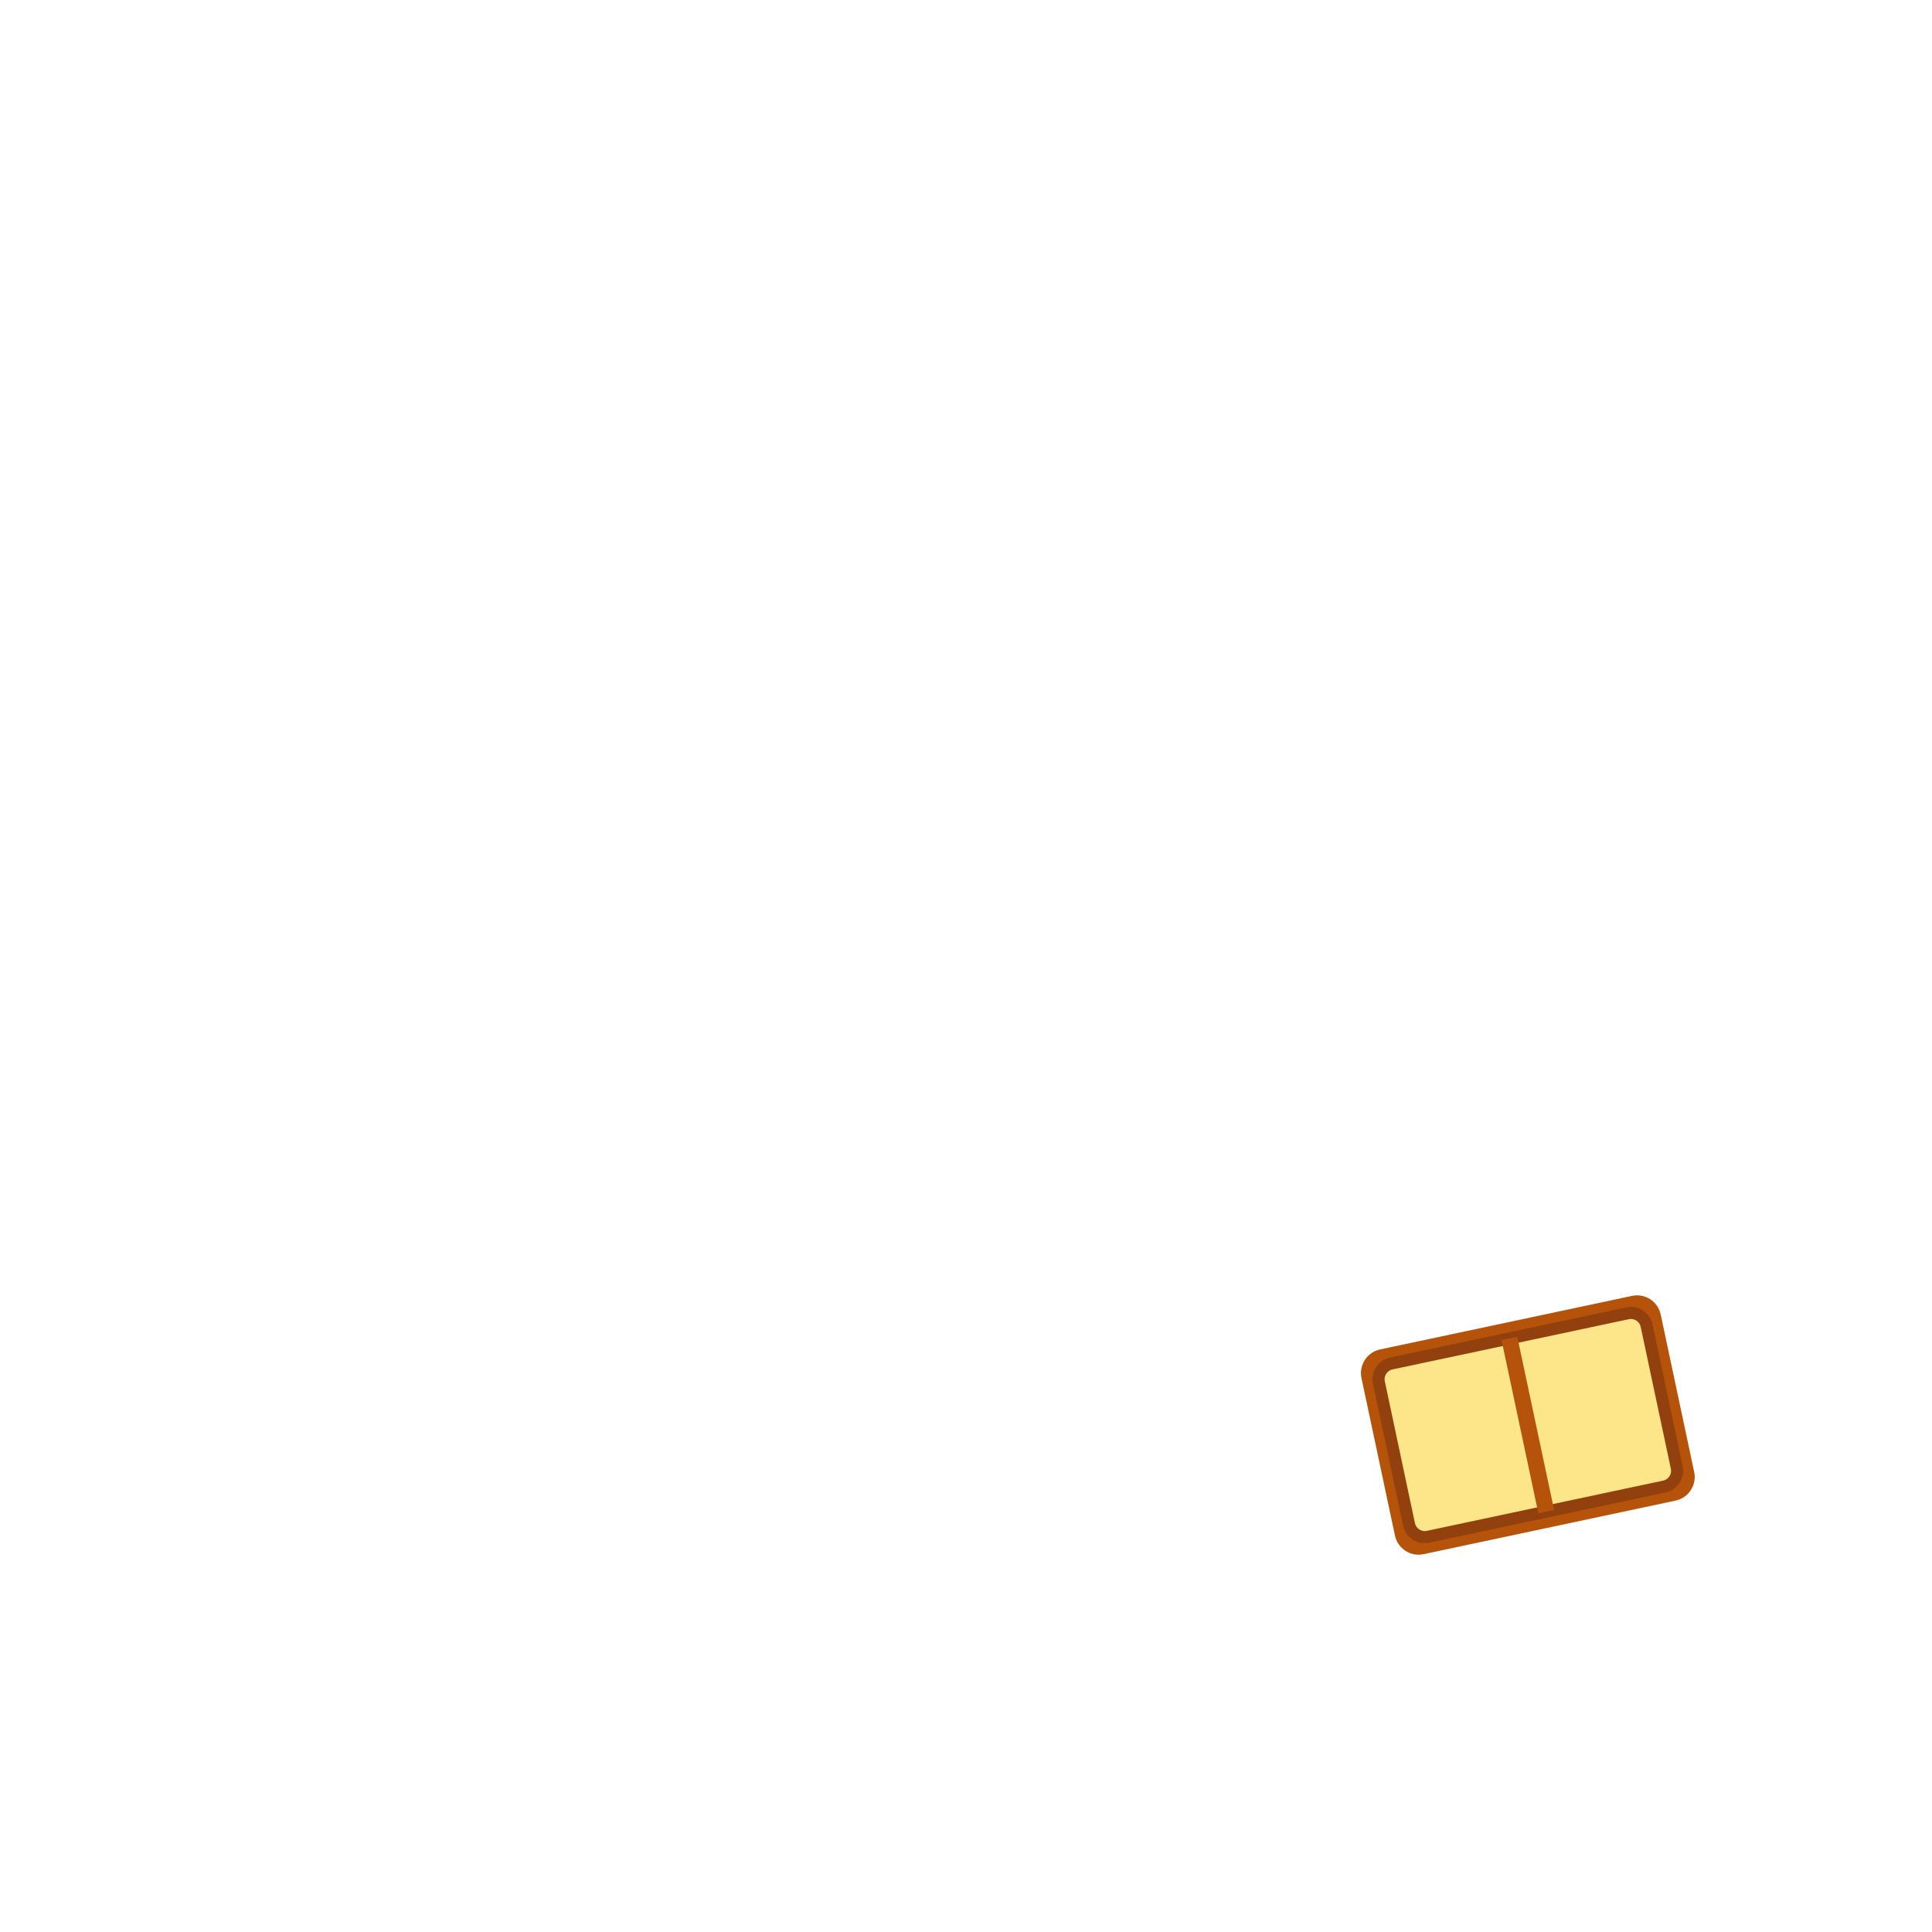
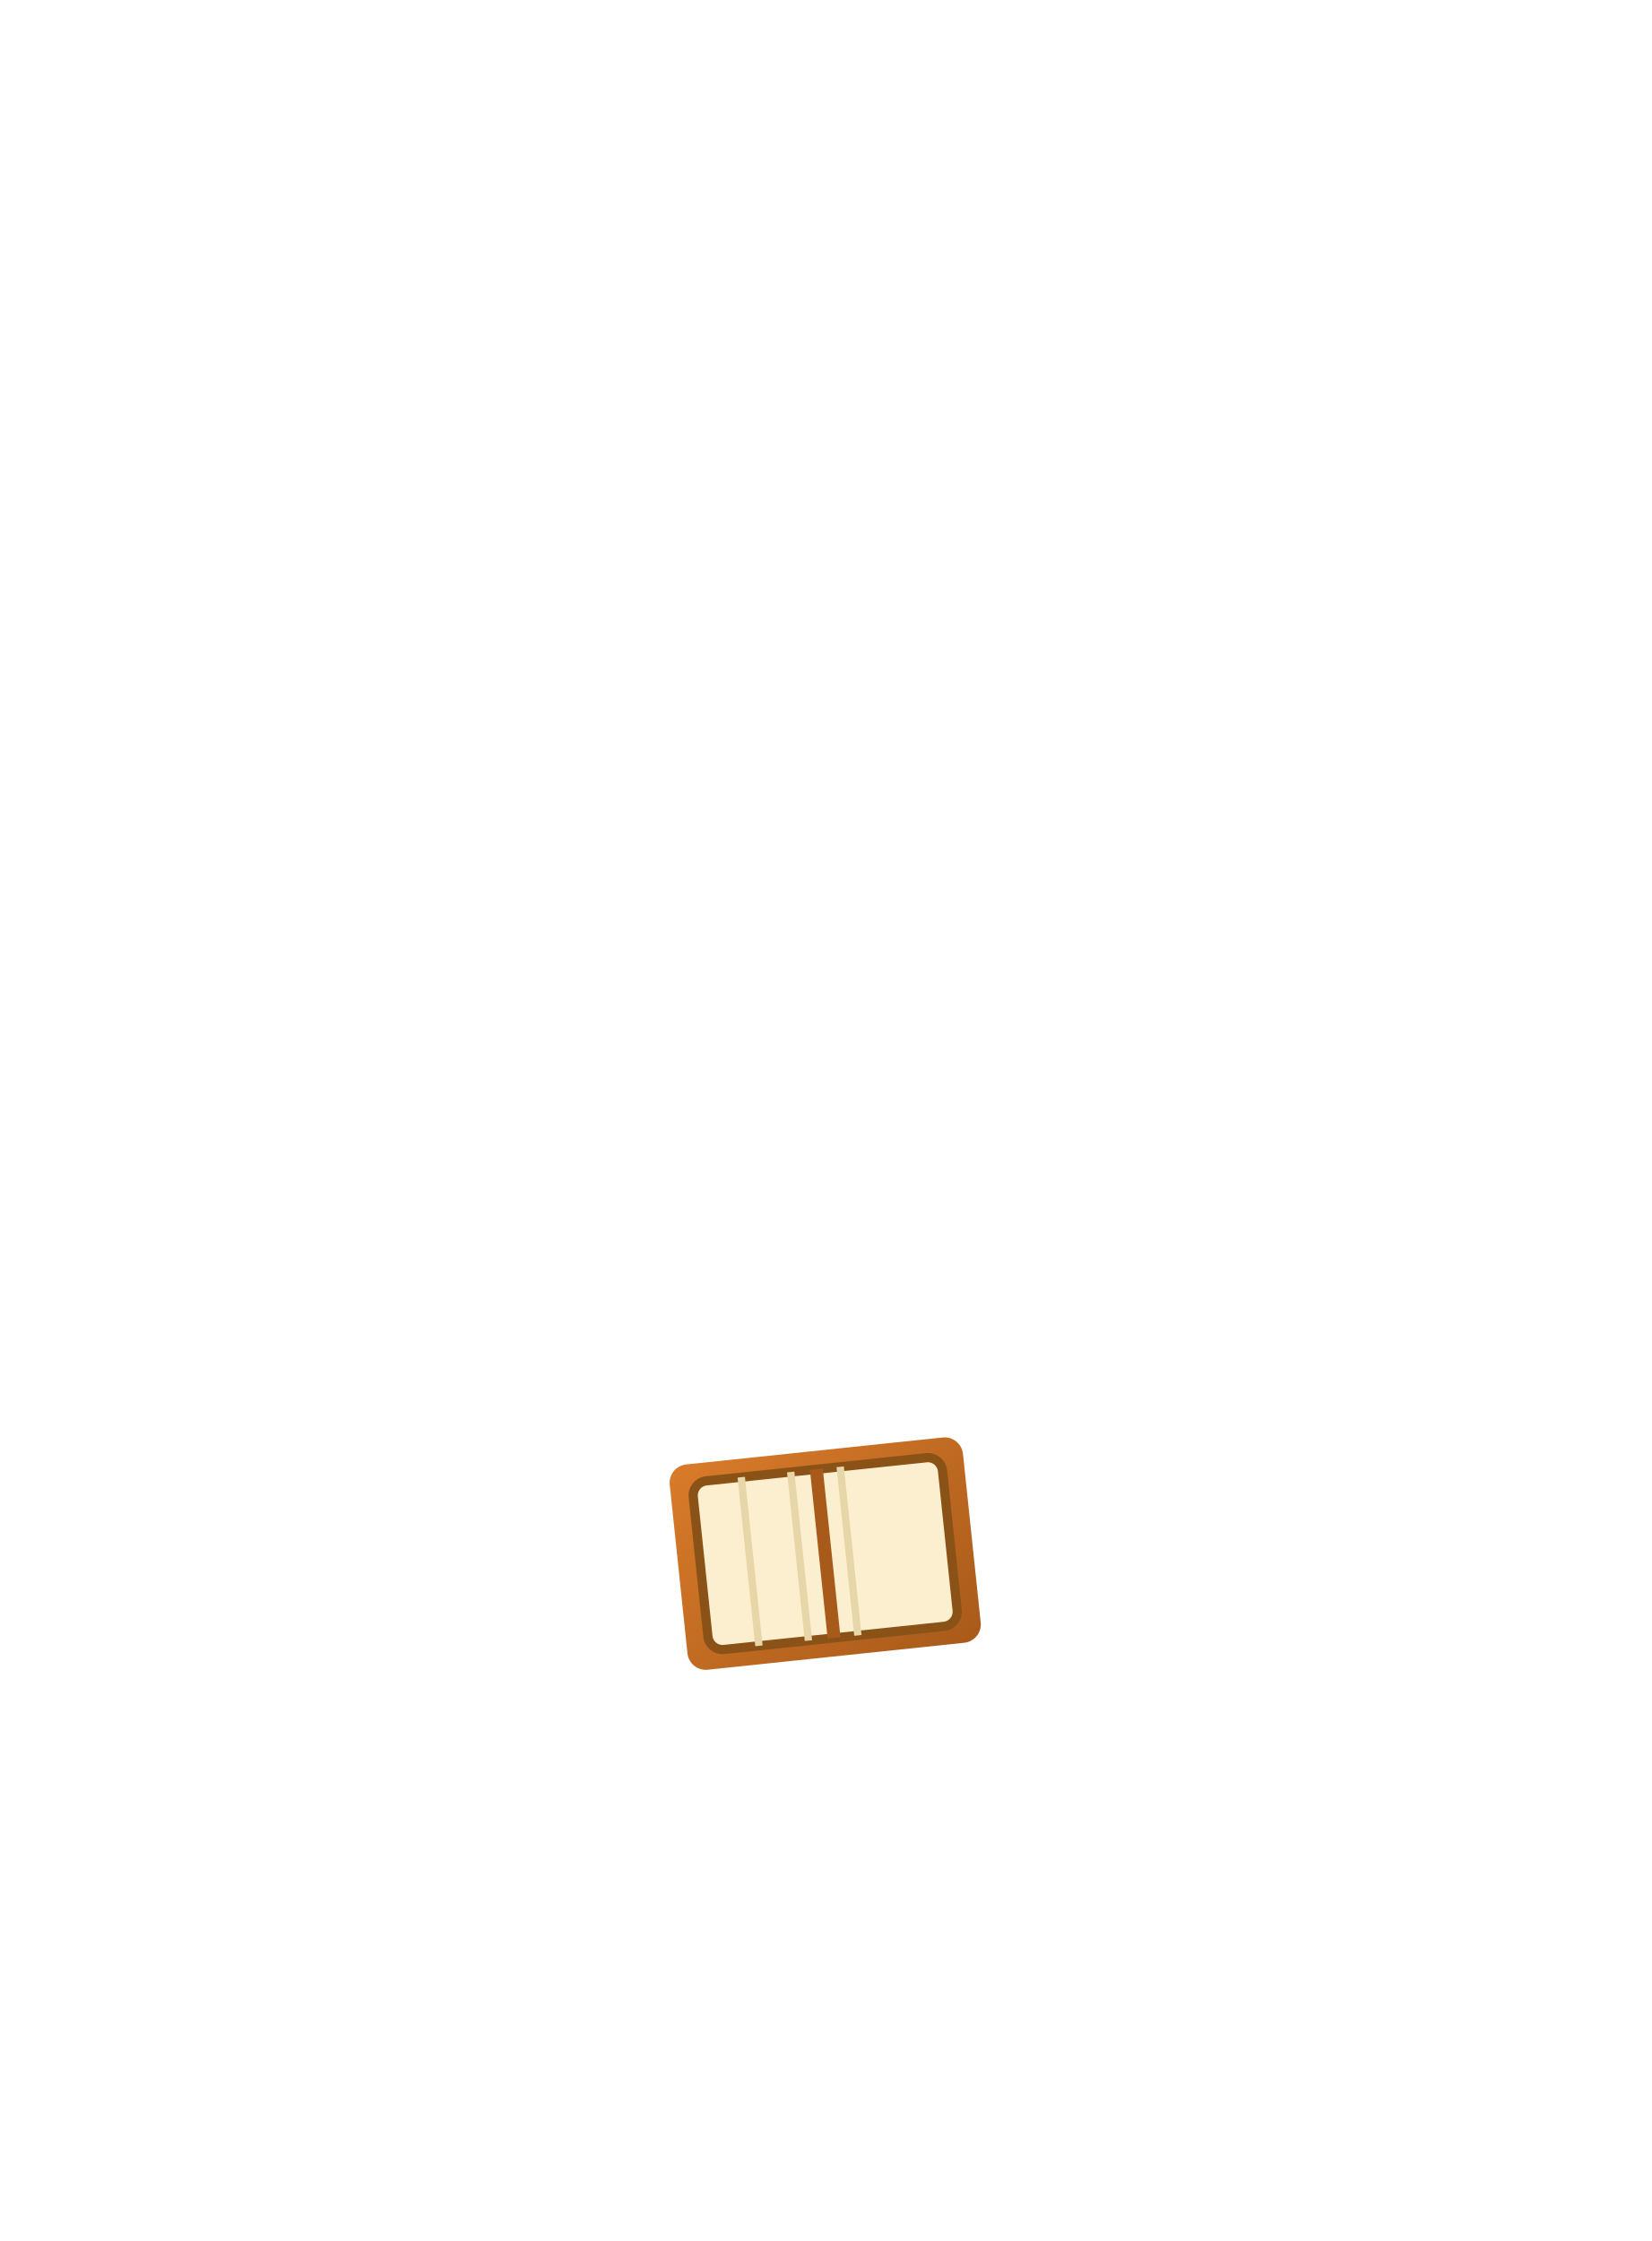
- <svg xmlns="http://www.w3.org/2000/svg" viewBox="0 0 240 240" width="240" height="240">
-   <g transform="translate(190,178) rotate(-12)">
-     <rect x="-19" y="-14" width="38" height="26" rx="3" fill="#B45309" />
-     <rect x="-17" y="-12" width="34" height="22" rx="2" fill="#FDE68A" stroke="#92400E" stroke-width="1.5" />
-     <line x1="0" y1="-12" x2="0" y2="10" stroke="#B45309" stroke-width="2" />
+ <svg xmlns="http://www.w3.org/2000/svg" viewBox="0 0 896 1216" width="896" height="1216">
+   <defs>
+     <linearGradient id="cover" x1="0" y1="0" x2="1" y2="1">
+       <stop offset="0%" stop-color="#D97B2A" />
+       <stop offset="100%" stop-color="#A85A1A" />
+     </linearGradient>
+   </defs>
+   <g transform="translate(448,845) rotate(-6)">
+     <rect x="-80" y="-58" width="160" height="112" rx="10" fill="url(#cover)" />
+     <rect x="-68" y="-48" width="136" height="92" rx="8" fill="#FCEFCF" stroke="#8A5216" stroke-width="5" />
+     <line x1="-41" y1="-48" x2="-41" y2="44" stroke="#E7D6A8" stroke-width="4" />
+     <line x1="-14" y1="-48" x2="-14" y2="44" stroke="#E7D6A8" stroke-width="4" />
+     <line x1="13" y1="-48" x2="13" y2="44" stroke="#E7D6A8" stroke-width="4" />
+     <line x1="0" y1="-48" x2="0" y2="44" stroke="#A85A1A" stroke-width="7" />
  </g>
</svg>
